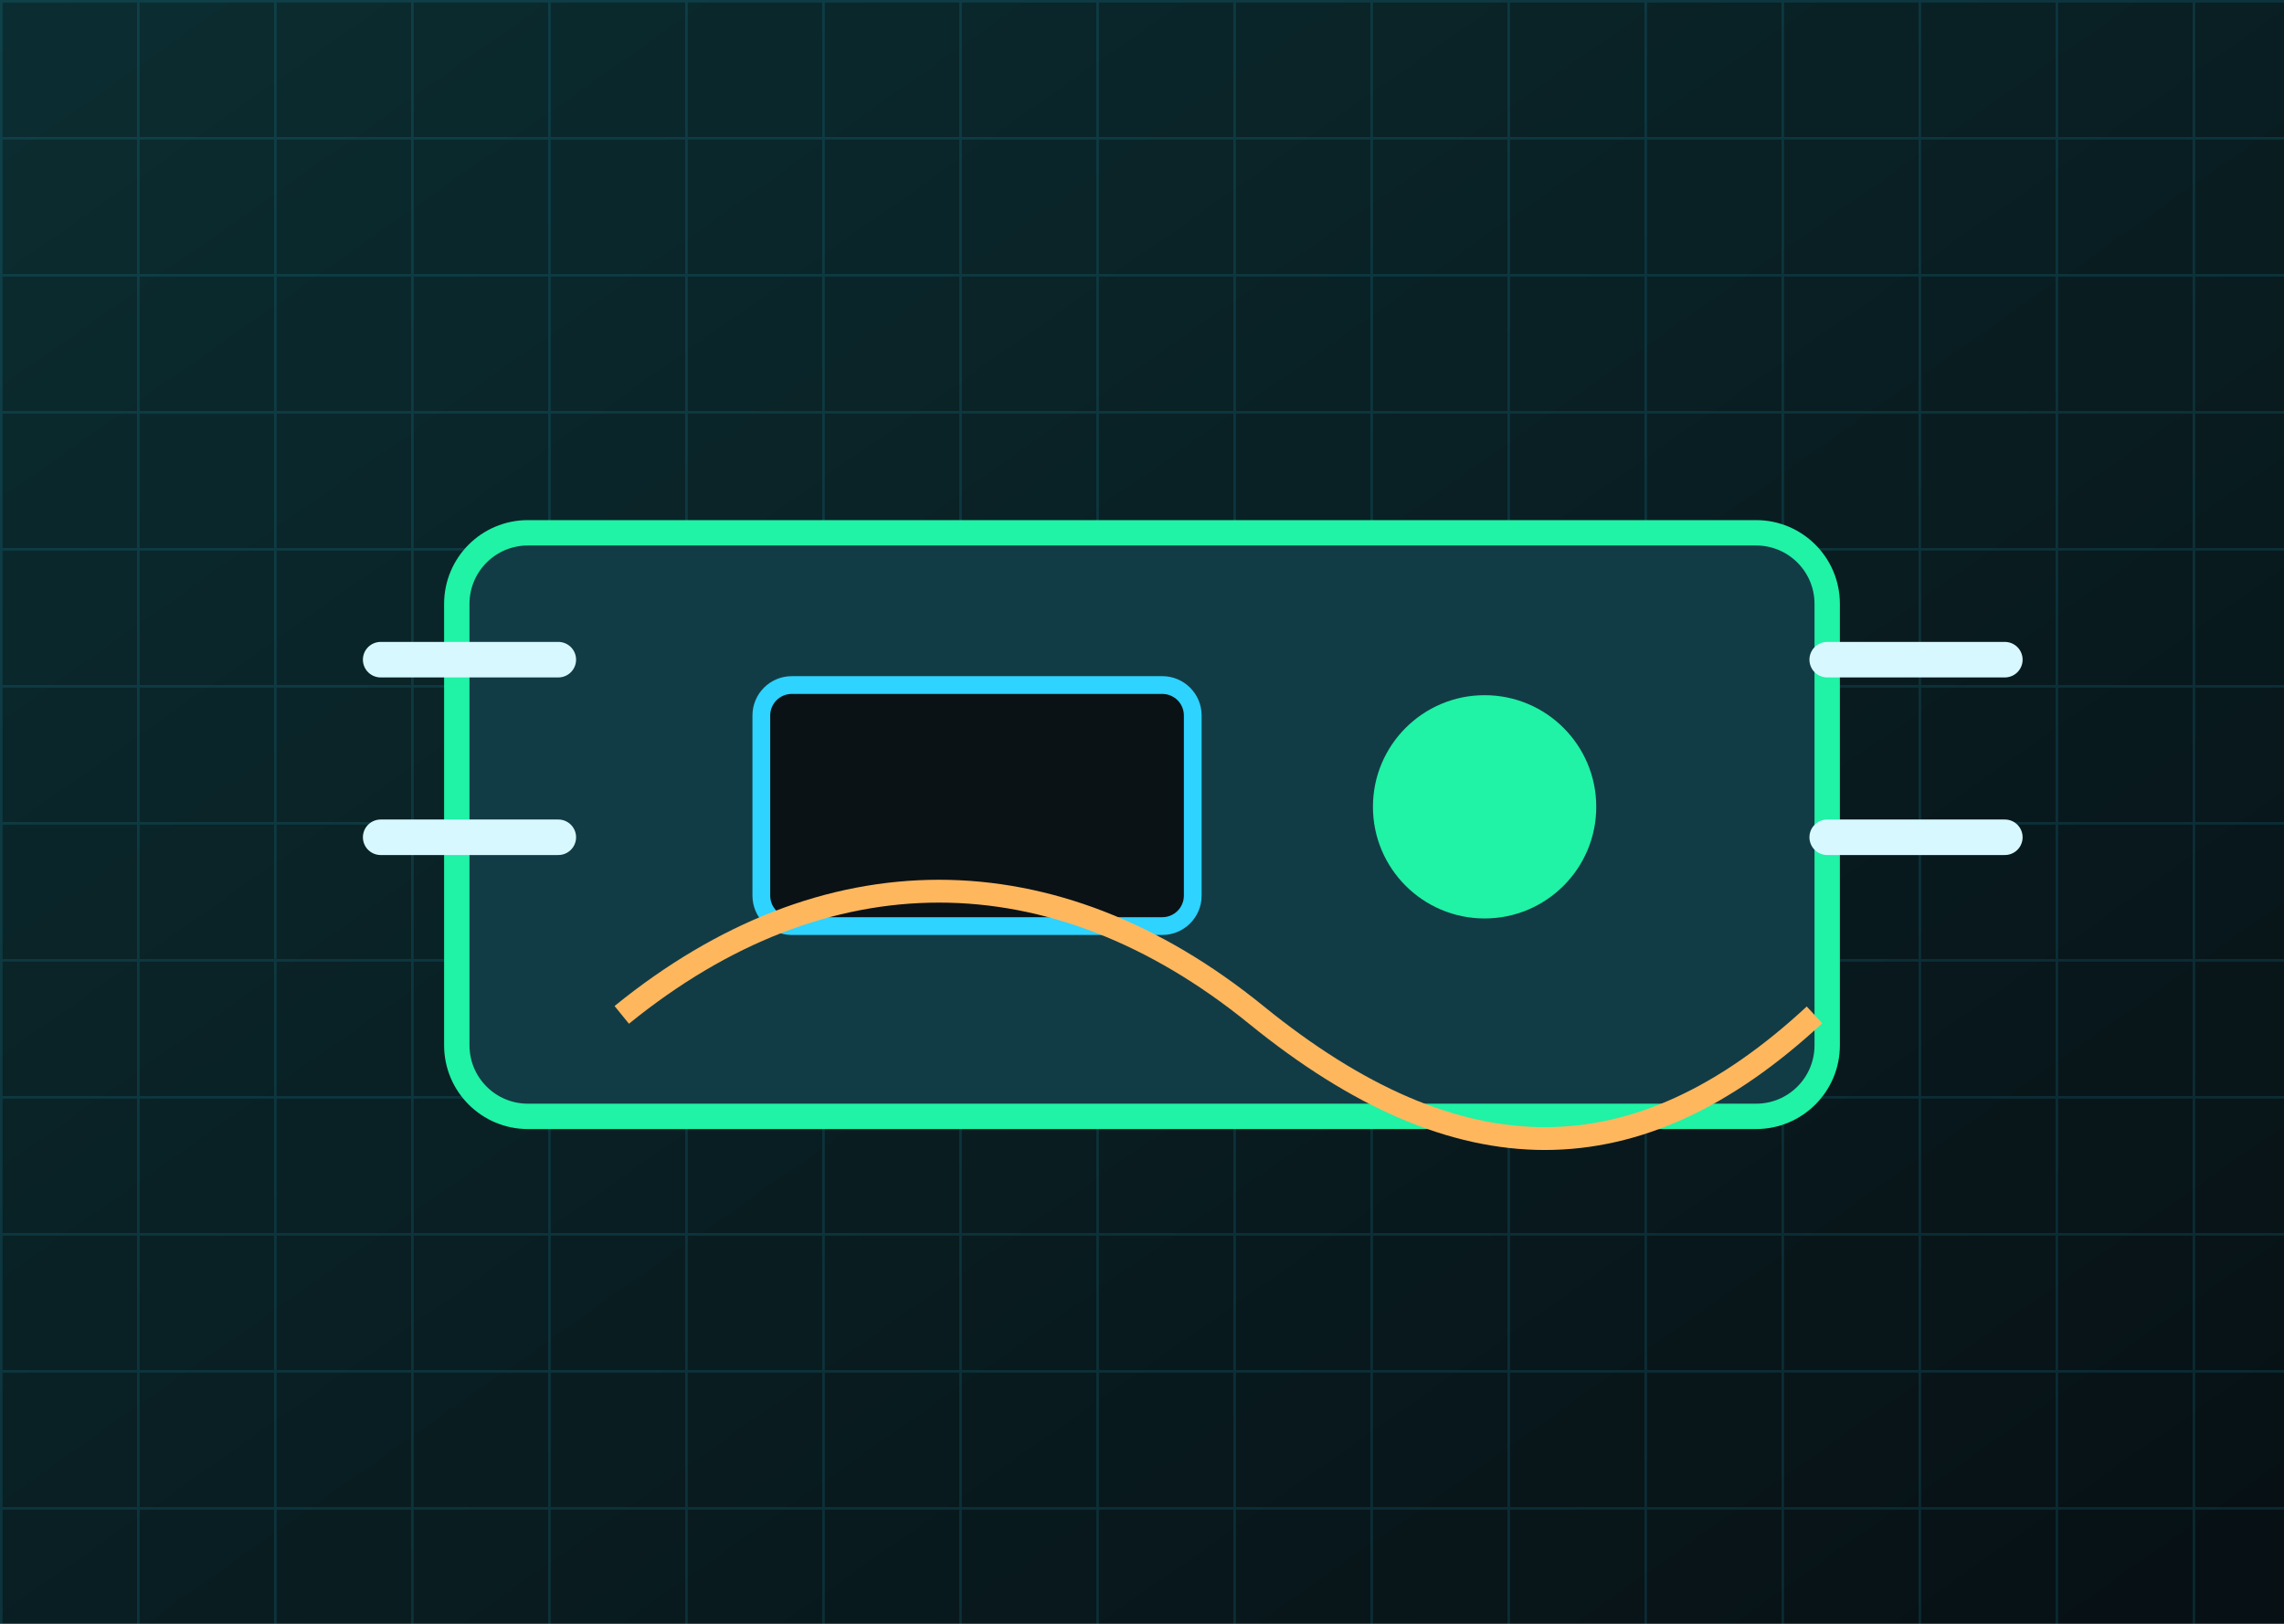
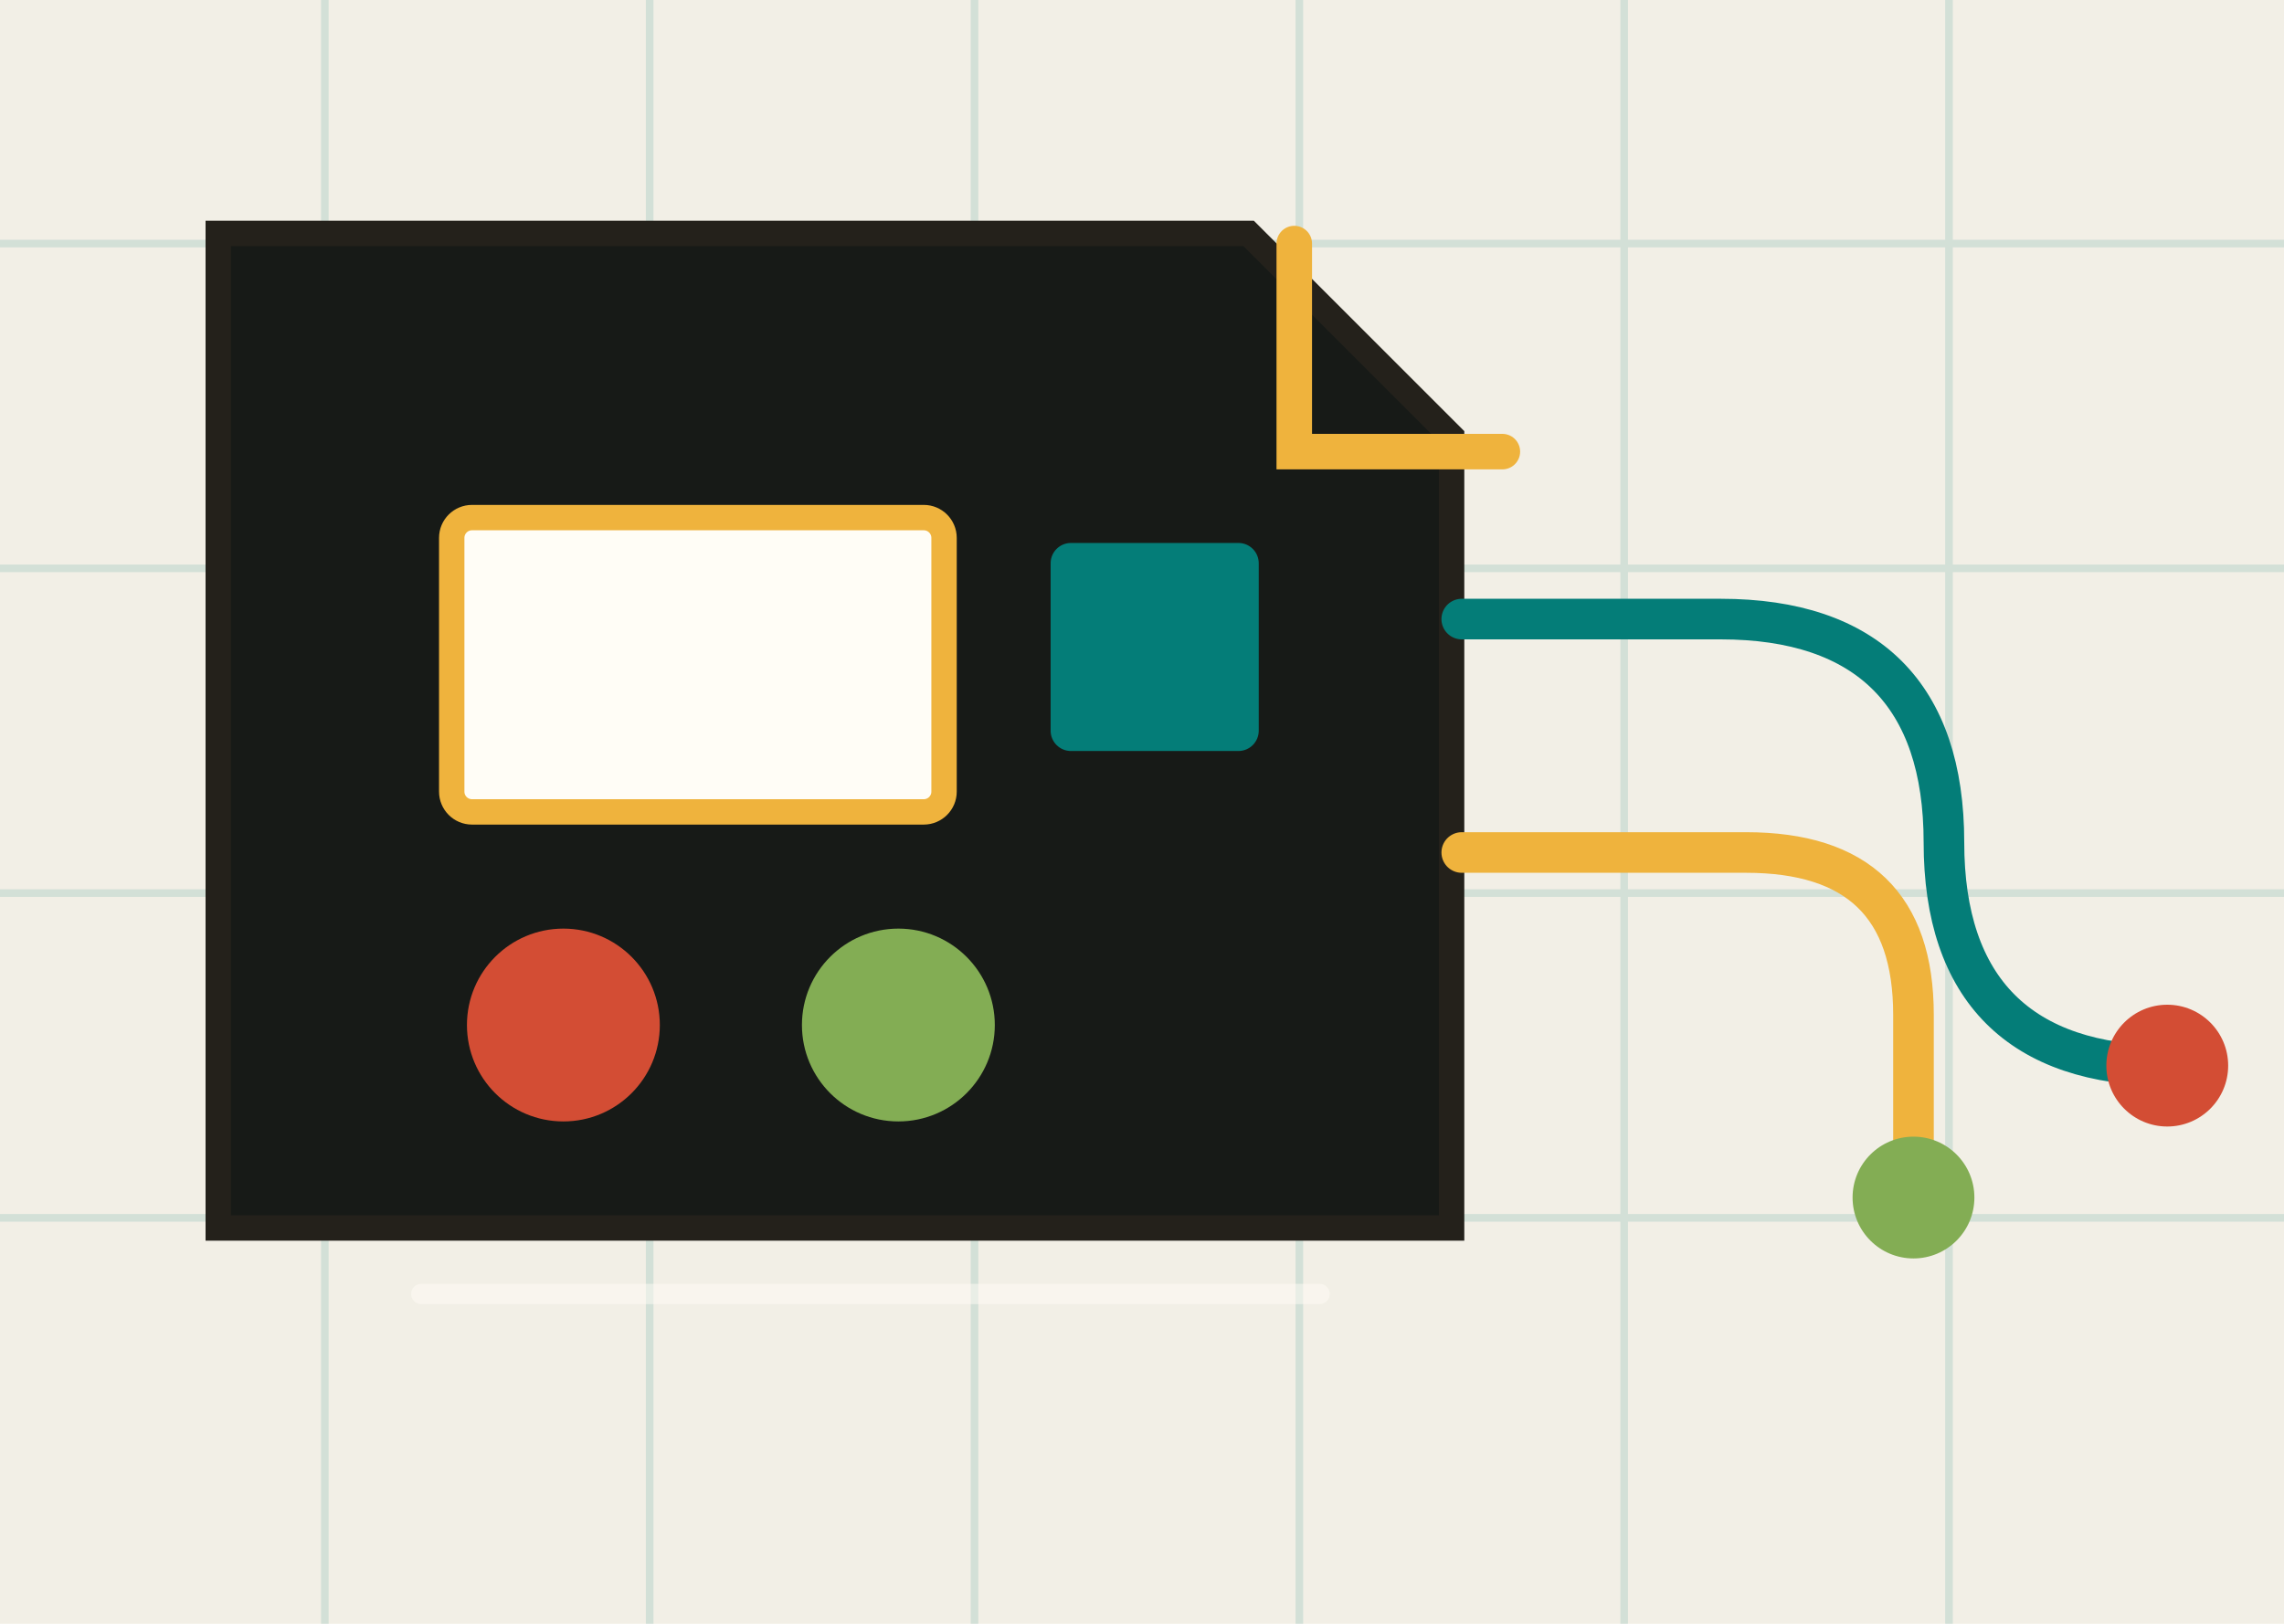
- <svg xmlns="http://www.w3.org/2000/svg" viewBox="0 0 900 640" role="img" aria-label="Arduino project placeholder">
-   <defs>
-     <linearGradient id="bg" x1="0" y1="0" x2="1" y2="1">
-       <stop offset="0" stop-color="#0b2d31" />
-       <stop offset="1" stop-color="#071014" />
-     </linearGradient>
-     <pattern id="grid" width="54" height="54" patternUnits="userSpaceOnUse">
-       <path d="M54 0H0V54" fill="none" stroke="#2ed3ff" stroke-opacity=".12" stroke-width="2" />
-     </pattern>
-   </defs>
-   <rect width="900" height="640" fill="url(#bg)" />
-   <rect width="900" height="640" fill="url(#grid)" />
-   <rect x="180" y="210" width="540" height="230" rx="28" fill="#123c45" stroke="#20f2a6" stroke-width="10" />
-   <rect x="300" y="270" width="170" height="95" rx="12" fill="#0b1215" stroke="#2ed3ff" stroke-width="7" />
-   <circle cx="585" cy="318" r="44" fill="#20f2a6" />
-   <path d="M220 260h-70M220 330h-70M720 260h70M720 330h70" stroke="#d8f8ff" stroke-width="14" stroke-linecap="round" />
-   <path d="M245 400c80-65 170-65 250 0s150 65 220 0" fill="none" stroke="#ffb75e" stroke-width="9" />
+ <svg xmlns="http://www.w3.org/2000/svg" viewBox="0 0 900 640" role="img" aria-label="Arduino system illustration">
+   <rect width="900" height="640" fill="#f2efe6" />
+   <path d="M0 96h900M0 224h900M0 352h900M0 480h900M128 0v640M256 0v640M384 0v640M512 0v640M640 0v640M768 0v640" stroke="#047d78" stroke-opacity=".13" stroke-width="3" />
+   <path d="M86 92h406l80 80v312H86z" fill="#171a17" stroke="#24211b" stroke-width="10" />
+   <path d="M510 96v82h82" fill="none" stroke="#efb33d" stroke-width="14" stroke-linecap="round" />
+   <rect x="178" y="204" width="194" height="116" rx="8" fill="#fffdf6" stroke="#efb33d" stroke-width="10" />
+   <rect x="414" y="214" width="82" height="82" rx="8" fill="#047d78" />
+   <circle cx="222" cy="404" r="38" fill="#d34d34" />
+   <circle cx="354" cy="404" r="38" fill="#83ad54" />
+   <path d="M576 244h102c58 0 88 30 88 88s30 88 88 88" fill="none" stroke="#047d78" stroke-width="16" stroke-linecap="round" />
+   <path d="M576 336h112c44 0 66 21 66 64v72" fill="none" stroke="#efb33d" stroke-width="16" stroke-linecap="round" />
+   <path d="M166 510h354" stroke="#fffdf6" stroke-opacity=".5" stroke-width="8" stroke-linecap="round" />
+   <circle cx="854" cy="420" r="24" fill="#d34d34" />
+   <circle cx="754" cy="472" r="24" fill="#83ad54" />
</svg>
